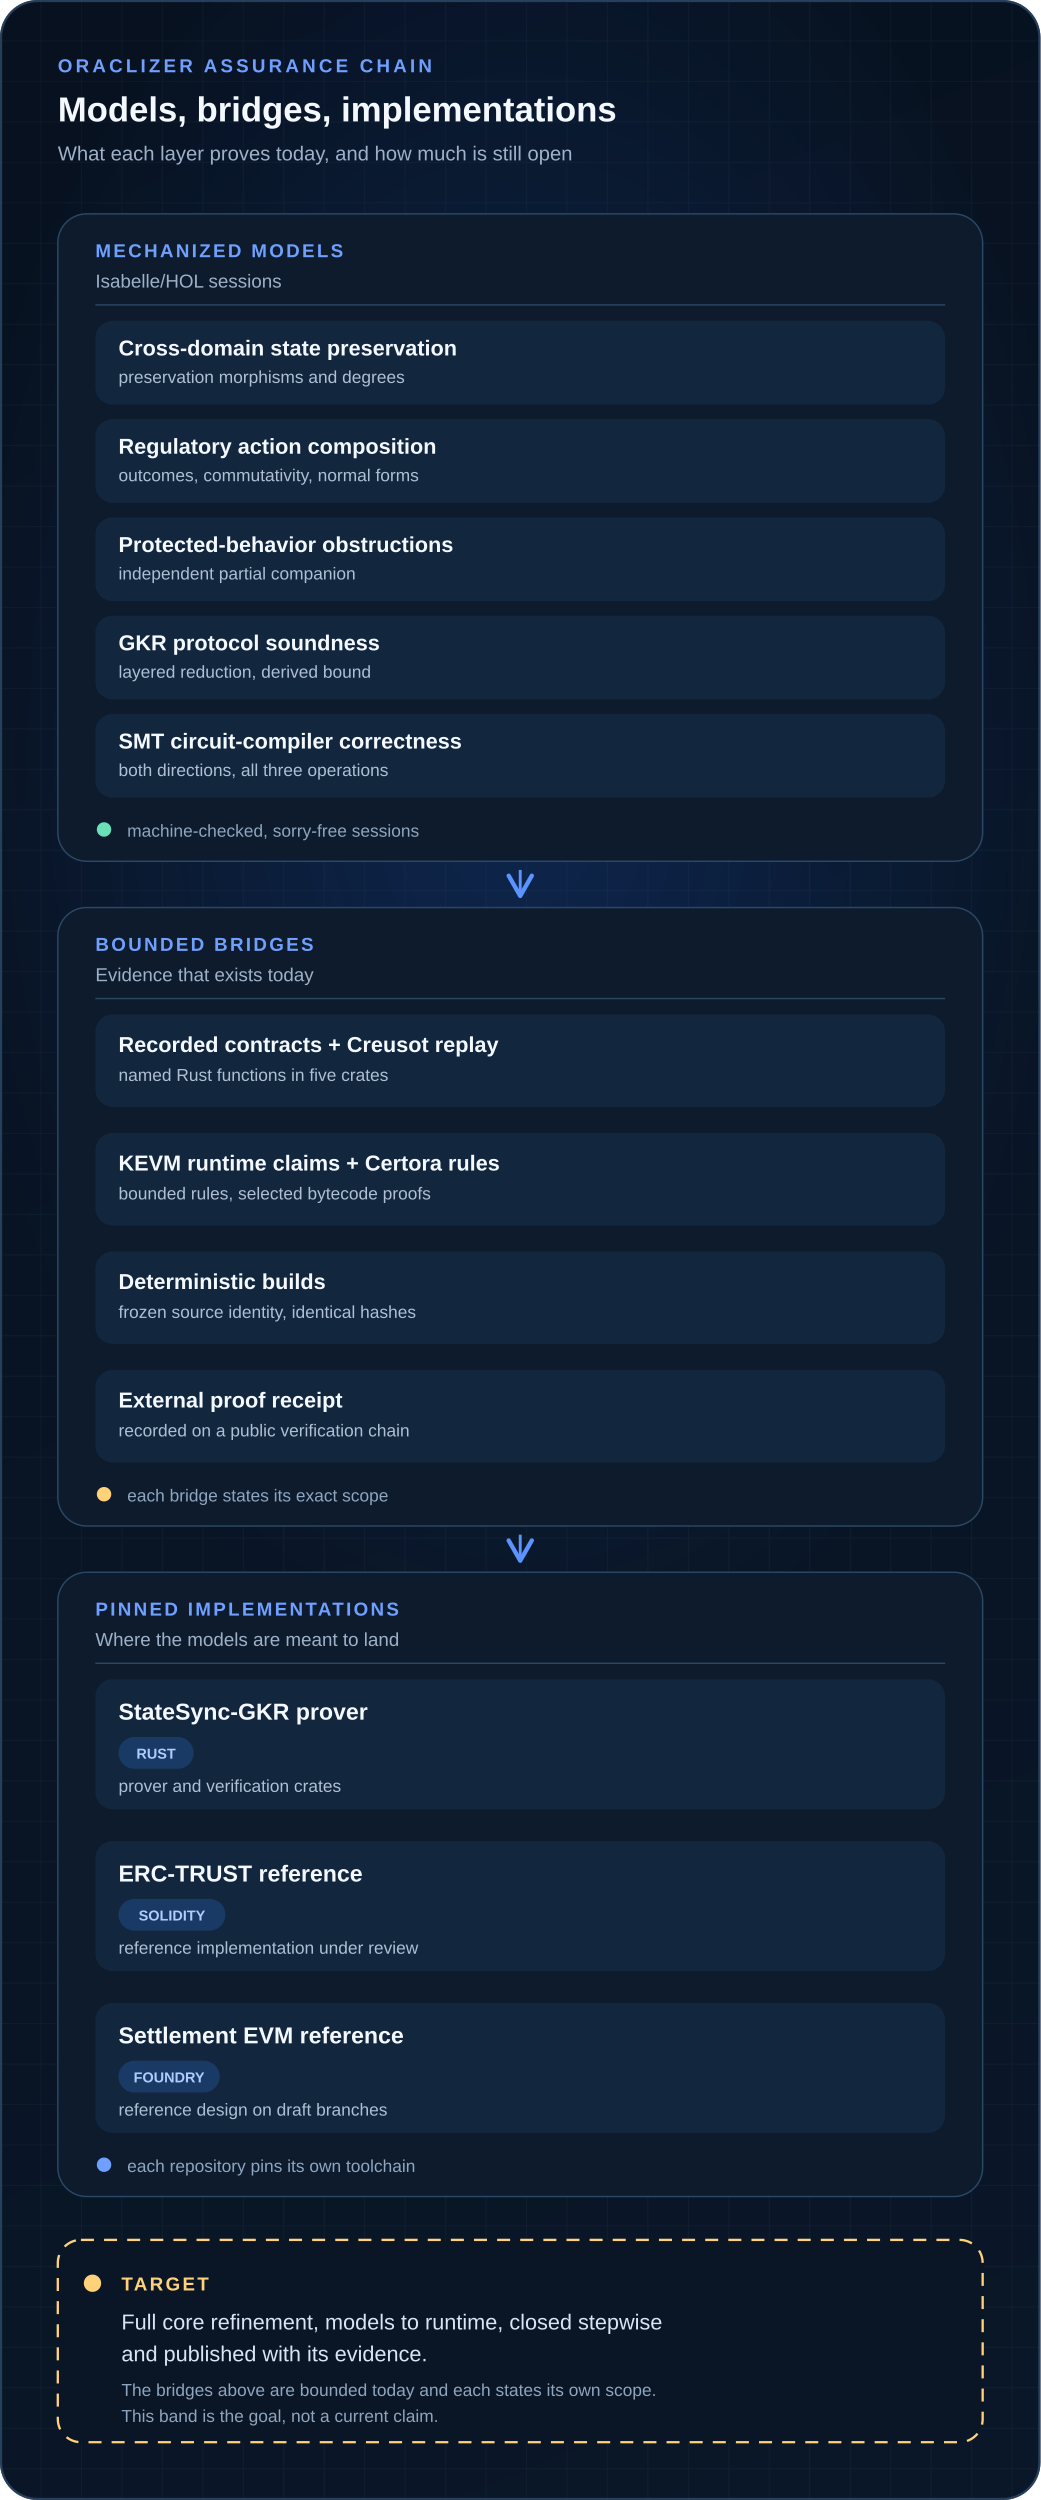
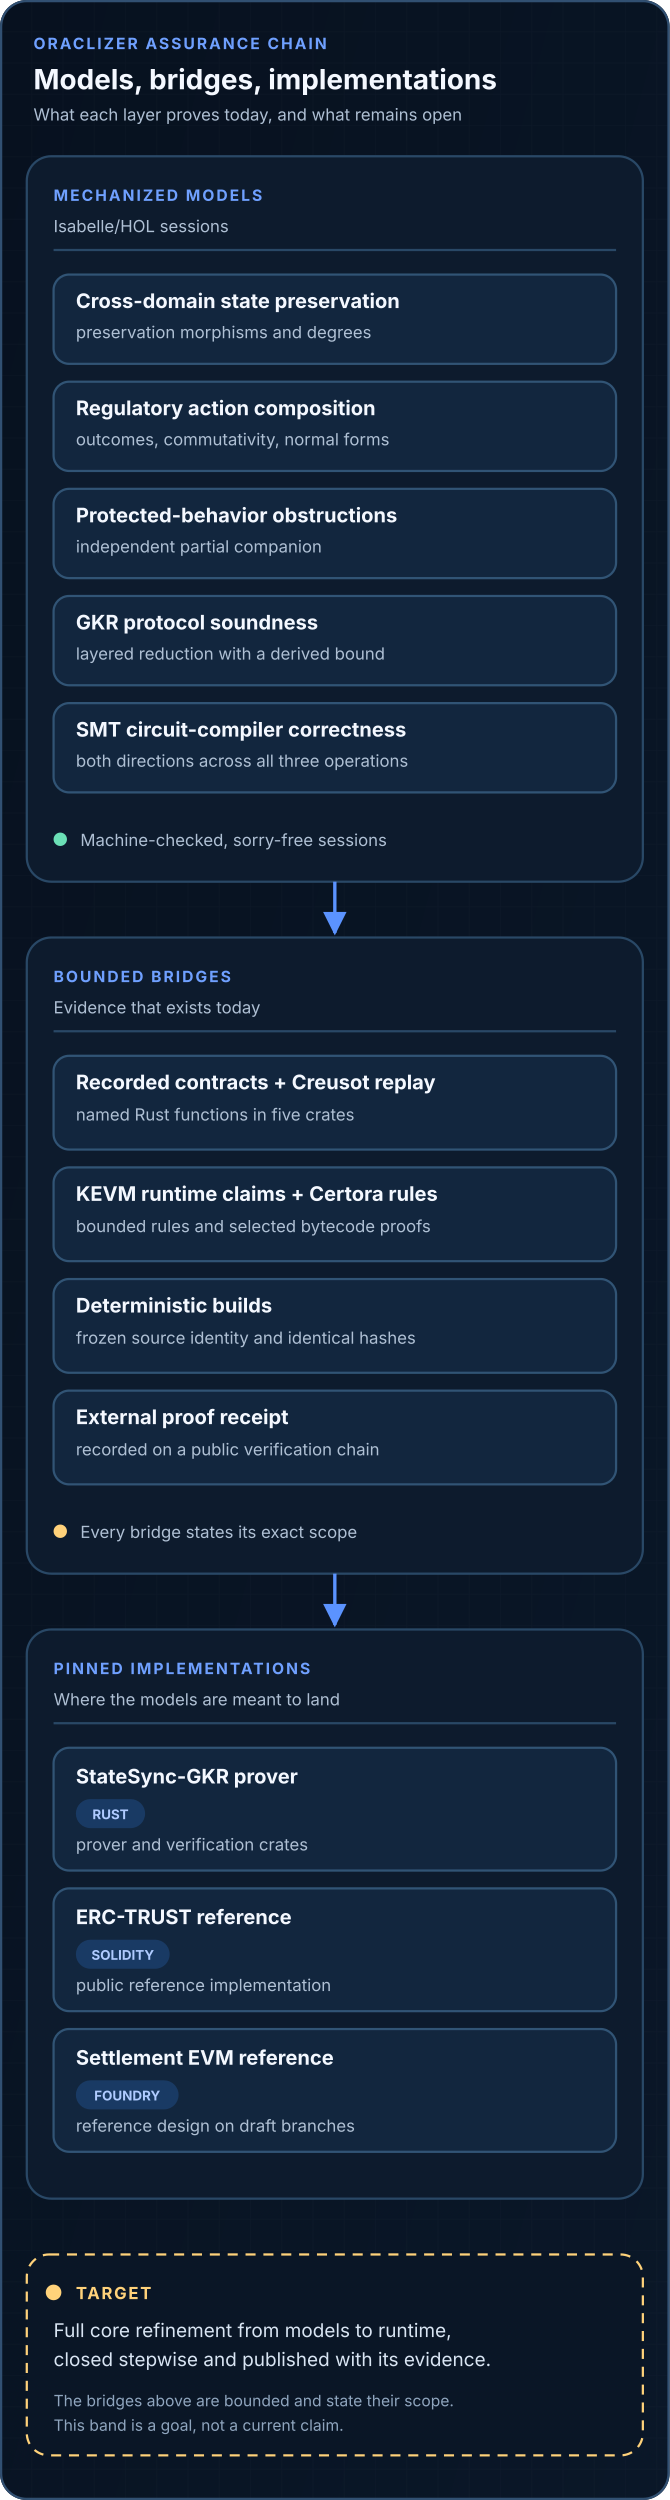
- <svg xmlns="http://www.w3.org/2000/svg" width="720" height="1730" viewBox="0 0 720 1730" fill="none" role="img" aria-labelledby="chainm-title chainm-desc">
+ <svg xmlns="http://www.w3.org/2000/svg" width="600" height="2240" viewBox="0 0 600 2240" role="img" aria-labelledby="chain-title chain-desc" preserveAspectRatio="xMidYMid meet">
  <defs>
-     <linearGradient id="chainm-bg" x1="0" y1="0" x2="720" y2="1730" gradientUnits="userSpaceOnUse">
-       <stop stop-color="#07111F" />
-       <stop offset="1" stop-color="#0A1728" />
+     <linearGradient id="bg" x1="0" y1="0" x2="1" y2="1">
+       <stop stop-color="#07111f" />
+       <stop offset="1" stop-color="#0a1728" />
    </linearGradient>
-     <radialGradient id="chainm-glow" cx="0" cy="0" r="1" gradientUnits="userSpaceOnUse" gradientTransform="translate(360 520) rotate(90) scale(660 400)">
-       <stop stop-color="#2473FF" stop-opacity="0.2" />
-       <stop offset="1" stop-color="#2473FF" stop-opacity="0" />
-     </radialGradient>
-     <pattern id="chainm-grid" width="28" height="28" patternUnits="userSpaceOnUse">
-       <path d="M28 0H0V28" stroke="#6E8AAC" stroke-opacity="0.08" />
+     <pattern id="grid" width="28" height="28" patternUnits="userSpaceOnUse">
+       <path d="M28 0H0v28" fill="none" stroke="#6e8aac" stroke-width="1" opacity=".045" />
    </pattern>
-     <marker id="chainm-arrow" markerWidth="10" markerHeight="10" refX="8" refY="5" orient="auto" markerUnits="strokeWidth">
-       <path d="M1 1L8 5L1 9" stroke="#5B93FF" stroke-width="1.5" stroke-linecap="round" stroke-linejoin="round" />
+     <marker id="arrow" viewBox="0 0 10 10" refX="9" refY="5" markerWidth="7" markerHeight="7" orient="auto">
+       <path d="M0 0 10 5 0 10Z" fill="#5b93ff" />
    </marker>
+     <style>.stage{fill:#0d1b2d;stroke:#294866;stroke-width:2}.card{fill:#12263e;stroke:#315475;stroke-width:2}.title{font:700 25px Inter,Segoe UI,Arial,sans-serif;fill:#f4f8ff}.text{font:700 18px Inter,Segoe UI,Arial,sans-serif;fill:#f4f8ff}.body{font:15px Inter,Segoe UI,Arial,sans-serif;fill:#afc0d4}.eyebrow{font:700 14px Inter,Segoe UI,Arial,sans-serif;letter-spacing:1.8px;fill:#6fa0ff}.flow{fill:none;stroke:#5b93ff;stroke-width:3;marker-end:url(#arrow)}</style>
  </defs>
-   <rect width="720" height="1730" rx="26" fill="url(#chainm-bg)" />
-   <rect width="720" height="1730" rx="26" fill="url(#chainm-grid)" />
-   <rect width="720" height="1730" rx="26" fill="url(#chainm-glow)" />
-   <rect x="0.75" y="0.75" width="718.5" height="1728.5" rx="25.25" stroke="#315072" stroke-opacity="0.7" stroke-width="1.5" />
-   <g font-family="Segoe UI, Arial, sans-serif">
-     <text x="40" y="50" fill="#6FA0FF" font-size="13" font-weight="700" letter-spacing="2.2">ORACLIZER ASSURANCE CHAIN</text>
-     <text x="40" y="84" fill="#F4F8FF" font-size="24" font-weight="700">Models, bridges, implementations</text>
-     <text x="40" y="111" fill="#9EB1C8" font-size="14">What each layer proves today, and how much is still open</text>
-     <g aria-label="Mechanized models section">
-       <rect x="40" y="148" width="640" height="448" rx="20" fill="#0D1B2D" stroke="#294866" />
-       <text x="66" y="178" fill="#6FA0FF" font-size="13" font-weight="700" letter-spacing="1.6">MECHANIZED MODELS</text>
-       <text x="66" y="199" fill="#9EB1C8" font-size="13">Isabelle/HOL sessions</text>
-       <path d="M66 211H654" stroke="#294866" />
-       <rect x="66" y="222" width="588" height="58" rx="12" fill="#12263E" />
-       <text x="82" y="246" fill="#F4F8FF" font-size="15" font-weight="600">Cross-domain state preservation</text>
-       <text x="82" y="265" fill="#AFC0D4" font-size="12">preservation morphisms and degrees</text>
-       <rect x="66" y="290" width="588" height="58" rx="12" fill="#12263E" />
-       <text x="82" y="314" fill="#F4F8FF" font-size="15" font-weight="600">Regulatory action composition</text>
-       <text x="82" y="333" fill="#AFC0D4" font-size="12">outcomes, commutativity, normal forms</text>
-       <rect x="66" y="358" width="588" height="58" rx="12" fill="#12263E" />
-       <text x="82" y="382" fill="#F4F8FF" font-size="15" font-weight="600">Protected-behavior obstructions</text>
-       <text x="82" y="401" fill="#AFC0D4" font-size="12">independent partial companion</text>
-       <rect x="66" y="426" width="588" height="58" rx="12" fill="#12263E" />
-       <text x="82" y="450" fill="#F4F8FF" font-size="15" font-weight="600">GKR protocol soundness</text>
-       <text x="82" y="469" fill="#AFC0D4" font-size="12">layered reduction, derived bound</text>
-       <rect x="66" y="494" width="588" height="58" rx="12" fill="#12263E" />
-       <text x="82" y="518" fill="#F4F8FF" font-size="15" font-weight="600">SMT circuit-compiler correctness</text>
-       <text x="82" y="537" fill="#AFC0D4" font-size="12">both directions, all three operations</text>
-       <circle cx="72" cy="574" r="5" fill="#6BE0B6" />
-       <text x="88" y="579" fill="#8EA6C0" font-size="12">machine-checked, sorry-free sessions</text>
-     </g>
-     <path d="M360 602V620" stroke="#5B93FF" stroke-width="2" marker-end="url(#chainm-arrow)" />
-     <g aria-label="Bounded bridges section">
-       <rect x="40" y="628" width="640" height="428" rx="20" fill="#0D1B2D" stroke="#294866" />
-       <text x="66" y="658" fill="#6FA0FF" font-size="13" font-weight="700" letter-spacing="1.6">BOUNDED BRIDGES</text>
-       <text x="66" y="679" fill="#9EB1C8" font-size="13">Evidence that exists today</text>
-       <path d="M66 691H654" stroke="#294866" />
-       <rect x="66" y="702" width="588" height="64" rx="12" fill="#12263E" />
-       <text x="82" y="728" fill="#F4F8FF" font-size="15" font-weight="600">Recorded contracts + Creusot replay</text>
-       <text x="82" y="748" fill="#AFC0D4" font-size="12">named Rust functions in five crates</text>
-       <rect x="66" y="784" width="588" height="64" rx="12" fill="#12263E" />
-       <text x="82" y="810" fill="#F4F8FF" font-size="15" font-weight="600">KEVM runtime claims + Certora rules</text>
-       <text x="82" y="830" fill="#AFC0D4" font-size="12">bounded rules, selected bytecode proofs</text>
-       <rect x="66" y="866" width="588" height="64" rx="12" fill="#12263E" />
-       <text x="82" y="892" fill="#F4F8FF" font-size="15" font-weight="600">Deterministic builds</text>
-       <text x="82" y="912" fill="#AFC0D4" font-size="12">frozen source identity, identical hashes</text>
-       <rect x="66" y="948" width="588" height="64" rx="12" fill="#12263E" />
-       <text x="82" y="974" fill="#F4F8FF" font-size="15" font-weight="600">External proof receipt</text>
-       <text x="82" y="994" fill="#AFC0D4" font-size="12">recorded on a public verification chain</text>
-       <circle cx="72" cy="1034" r="5" fill="#FFD27A" />
-       <text x="88" y="1039" fill="#8EA6C0" font-size="12">each bridge states its exact scope</text>
-     </g>
-     <path d="M360 1062V1080" stroke="#5B93FF" stroke-width="2" marker-end="url(#chainm-arrow)" />
-     <g aria-label="Pinned implementations section">
-       <rect x="40" y="1088" width="640" height="432" rx="20" fill="#0D1B2D" stroke="#294866" />
-       <text x="66" y="1118" fill="#6FA0FF" font-size="13" font-weight="700" letter-spacing="1.6">PINNED IMPLEMENTATIONS</text>
-       <text x="66" y="1139" fill="#9EB1C8" font-size="13">Where the models are meant to land</text>
-       <path d="M66 1151H654" stroke="#294866" />
-       <rect x="66" y="1162" width="588" height="90" rx="12" fill="#12263E" />
-       <text x="82" y="1190" fill="#F4F8FF" font-size="16" font-weight="700">StateSync-GKR prover</text>
-       <rect x="82" y="1202" width="52" height="22" rx="11" fill="#193A64" />
-       <text x="108" y="1217" text-anchor="middle" fill="#AFCBFF" font-size="10" font-weight="700">RUST</text>
-       <text x="82" y="1240" fill="#AFC0D4" font-size="12">prover and verification crates</text>
-       <rect x="66" y="1274" width="588" height="90" rx="12" fill="#12263E" />
-       <text x="82" y="1302" fill="#F4F8FF" font-size="16" font-weight="700">ERC-TRUST reference</text>
-       <rect x="82" y="1314" width="74" height="22" rx="11" fill="#193A64" />
-       <text x="119" y="1329" text-anchor="middle" fill="#AFCBFF" font-size="10" font-weight="700">SOLIDITY</text>
-       <text x="82" y="1352" fill="#AFC0D4" font-size="12">reference implementation under review</text>
-       <rect x="66" y="1386" width="588" height="90" rx="12" fill="#12263E" />
-       <text x="82" y="1414" fill="#F4F8FF" font-size="16" font-weight="700">Settlement EVM reference</text>
-       <rect x="82" y="1426" width="70" height="22" rx="11" fill="#193A64" />
-       <text x="117" y="1441" text-anchor="middle" fill="#AFCBFF" font-size="10" font-weight="700">FOUNDRY</text>
-       <text x="82" y="1464" fill="#AFC0D4" font-size="12">reference design on draft branches</text>
-       <circle cx="72" cy="1498" r="5" fill="#6FA0FF" />
-       <text x="88" y="1503" fill="#8EA6C0" font-size="12">each repository pins its own toolchain</text>
-     </g>
-     <rect x="40" y="1550" width="640" height="140" rx="16" fill="#0A1626" stroke="#FFD27A" stroke-width="1.6" stroke-dasharray="9 7" />
-     <circle cx="64" cy="1580" r="6" fill="#FFD27A" />
-     <text x="84" y="1585" fill="#FFD27A" font-size="13" font-weight="700" letter-spacing="1.6">TARGET</text>
-     <text x="84" y="1612" fill="#D9E5F3" font-size="15">Full core refinement, models to runtime, closed stepwise</text>
-     <text x="84" y="1634" fill="#D9E5F3" font-size="15">and published with its evidence.</text>
-     <text x="84" y="1658" fill="#8FA5BE" font-size="12">The bridges above are bounded today and each states its own scope.</text>
-     <text x="84" y="1676" fill="#8FA5BE" font-size="12">This band is the goal, not a current claim.</text>
+   <rect width="600" height="2240" rx="24" fill="url(#bg)" />
+   <rect width="600" height="2240" rx="24" fill="url(#grid)" />
+   <rect x="1" y="1" width="598" height="2238" rx="23" fill="none" stroke="#315072" stroke-width="2" />
+   <g font-family="Inter,Segoe UI,Arial,sans-serif">
+     <text class="eyebrow" x="30" y="44">ORACLIZER ASSURANCE CHAIN</text>
+     <text class="title" x="30" y="80">Models, bridges, implementations</text>
+     <text class="body" x="30" y="108">What each layer proves today, and what remains open</text>
+     <rect class="stage" x="24" y="140" width="552" height="650" rx="22" />
+     <text class="eyebrow" x="48" y="180">MECHANIZED MODELS</text>
+     <text class="body" x="48" y="208">Isabelle/HOL sessions</text>
+     <path d="M48 224H552" stroke="#294866" stroke-width="2" />
+     <rect class="card" x="48" y="246" width="504" height="80" rx="14" />
+     <text class="text" x="68" y="276">Cross-domain state preservation</text>
+     <text class="body" x="68" y="303">preservation morphisms and degrees</text>
+     <rect class="card" x="48" y="342" width="504" height="80" rx="14" />
+     <text class="text" x="68" y="372">Regulatory action composition</text>
+     <text class="body" x="68" y="399">outcomes, commutativity, normal forms</text>
+     <rect class="card" x="48" y="438" width="504" height="80" rx="14" />
+     <text class="text" x="68" y="468">Protected-behavior obstructions</text>
+     <text class="body" x="68" y="495">independent partial companion</text>
+     <rect class="card" x="48" y="534" width="504" height="80" rx="14" />
+     <text class="text" x="68" y="564">GKR protocol soundness</text>
+     <text class="body" x="68" y="591">layered reduction with a derived bound</text>
+     <rect class="card" x="48" y="630" width="504" height="80" rx="14" />
+     <text class="text" x="68" y="660">SMT circuit-compiler correctness</text>
+     <text class="body" x="68" y="687">both directions across all three operations</text>
+     <circle cx="54" cy="752" r="6" fill="#6be0b6" />
+     <text class="body" x="72" y="758">Machine-checked, sorry-free sessions</text>
+     <path class="flow" d="M300 790v46" />
+     <rect class="stage" x="24" y="840" width="552" height="570" rx="22" />
+     <text class="eyebrow" x="48" y="880">BOUNDED BRIDGES</text>
+     <text class="body" x="48" y="908">Evidence that exists today</text>
+     <path d="M48 924H552" stroke="#294866" stroke-width="2" />
+     <rect class="card" x="48" y="946" width="504" height="84" rx="14" />
+     <text class="text" x="68" y="976">Recorded contracts + Creusot replay</text>
+     <text class="body" x="68" y="1004">named Rust functions in five crates</text>
+     <rect class="card" x="48" y="1046" width="504" height="84" rx="14" />
+     <text class="text" x="68" y="1076">KEVM runtime claims + Certora rules</text>
+     <text class="body" x="68" y="1104">bounded rules and selected bytecode proofs</text>
+     <rect class="card" x="48" y="1146" width="504" height="84" rx="14" />
+     <text class="text" x="68" y="1176">Deterministic builds</text>
+     <text class="body" x="68" y="1204">frozen source identity and identical hashes</text>
+     <rect class="card" x="48" y="1246" width="504" height="84" rx="14" />
+     <text class="text" x="68" y="1276">External proof receipt</text>
+     <text class="body" x="68" y="1304">recorded on a public verification chain</text>
+     <circle cx="54" cy="1372" r="6" fill="#ffd27a" />
+     <text class="body" x="72" y="1378">Every bridge states its exact scope</text>
+     <path class="flow" d="M300 1410v46" />
+     <rect class="stage" x="24" y="1460" width="552" height="510" rx="22" />
+     <text class="eyebrow" x="48" y="1500">PINNED IMPLEMENTATIONS</text>
+     <text class="body" x="48" y="1528">Where the models are meant to land</text>
+     <path d="M48 1544H552" stroke="#294866" stroke-width="2" />
+     <rect class="card" x="48" y="1566" width="504" height="110" rx="14" />
+     <text class="text" x="68" y="1598">StateSync-GKR prover</text>
+     <rect x="68" y="1612" width="62" height="26" rx="13" fill="#193a64" />
+     <text x="99" y="1630" text-anchor="middle" fill="#afcbff" font-size="12" font-weight="700">RUST</text>
+     <text class="body" x="68" y="1658">prover and verification crates</text>
+     <rect class="card" x="48" y="1692" width="504" height="110" rx="14" />
+     <text class="text" x="68" y="1724">ERC-TRUST reference</text>
+     <rect x="68" y="1738" width="84" height="26" rx="13" fill="#193a64" />
+     <text x="110" y="1756" text-anchor="middle" fill="#afcbff" font-size="12" font-weight="700">SOLIDITY</text>
+     <text class="body" x="68" y="1784">public reference implementation</text>
+     <rect class="card" x="48" y="1818" width="504" height="110" rx="14" />
+     <text class="text" x="68" y="1850">Settlement EVM reference</text>
+     <rect x="68" y="1864" width="92" height="26" rx="13" fill="#193a64" />
+     <text x="114" y="1882" text-anchor="middle" fill="#afcbff" font-size="12" font-weight="700">FOUNDRY</text>
+     <text class="body" x="68" y="1910">reference design on draft branches</text>
+     <rect x="24" y="2020" width="552" height="180" rx="20" fill="#0a1626" stroke="#ffd27a" stroke-width="2" stroke-dasharray="9 7" />
+     <circle cx="48" cy="2054" r="7" fill="#ffd27a" />
+     <text x="68" y="2060" fill="#ffd27a" font-size="15" font-weight="700" letter-spacing="1.5">TARGET</text>
+     <text x="48" y="2094" fill="#d9e5f3" font-size="17">Full core refinement from models to runtime,</text>
+     <text x="48" y="2120" fill="#d9e5f3" font-size="17">closed stepwise and published with its evidence.</text>
+     <text x="48" y="2156" fill="#8fa5be" font-size="14">The bridges above are bounded and state their scope.</text>
+     <text x="48" y="2178" fill="#8fa5be" font-size="14">This band is a goal, not a current claim.</text>
  </g>
</svg>
